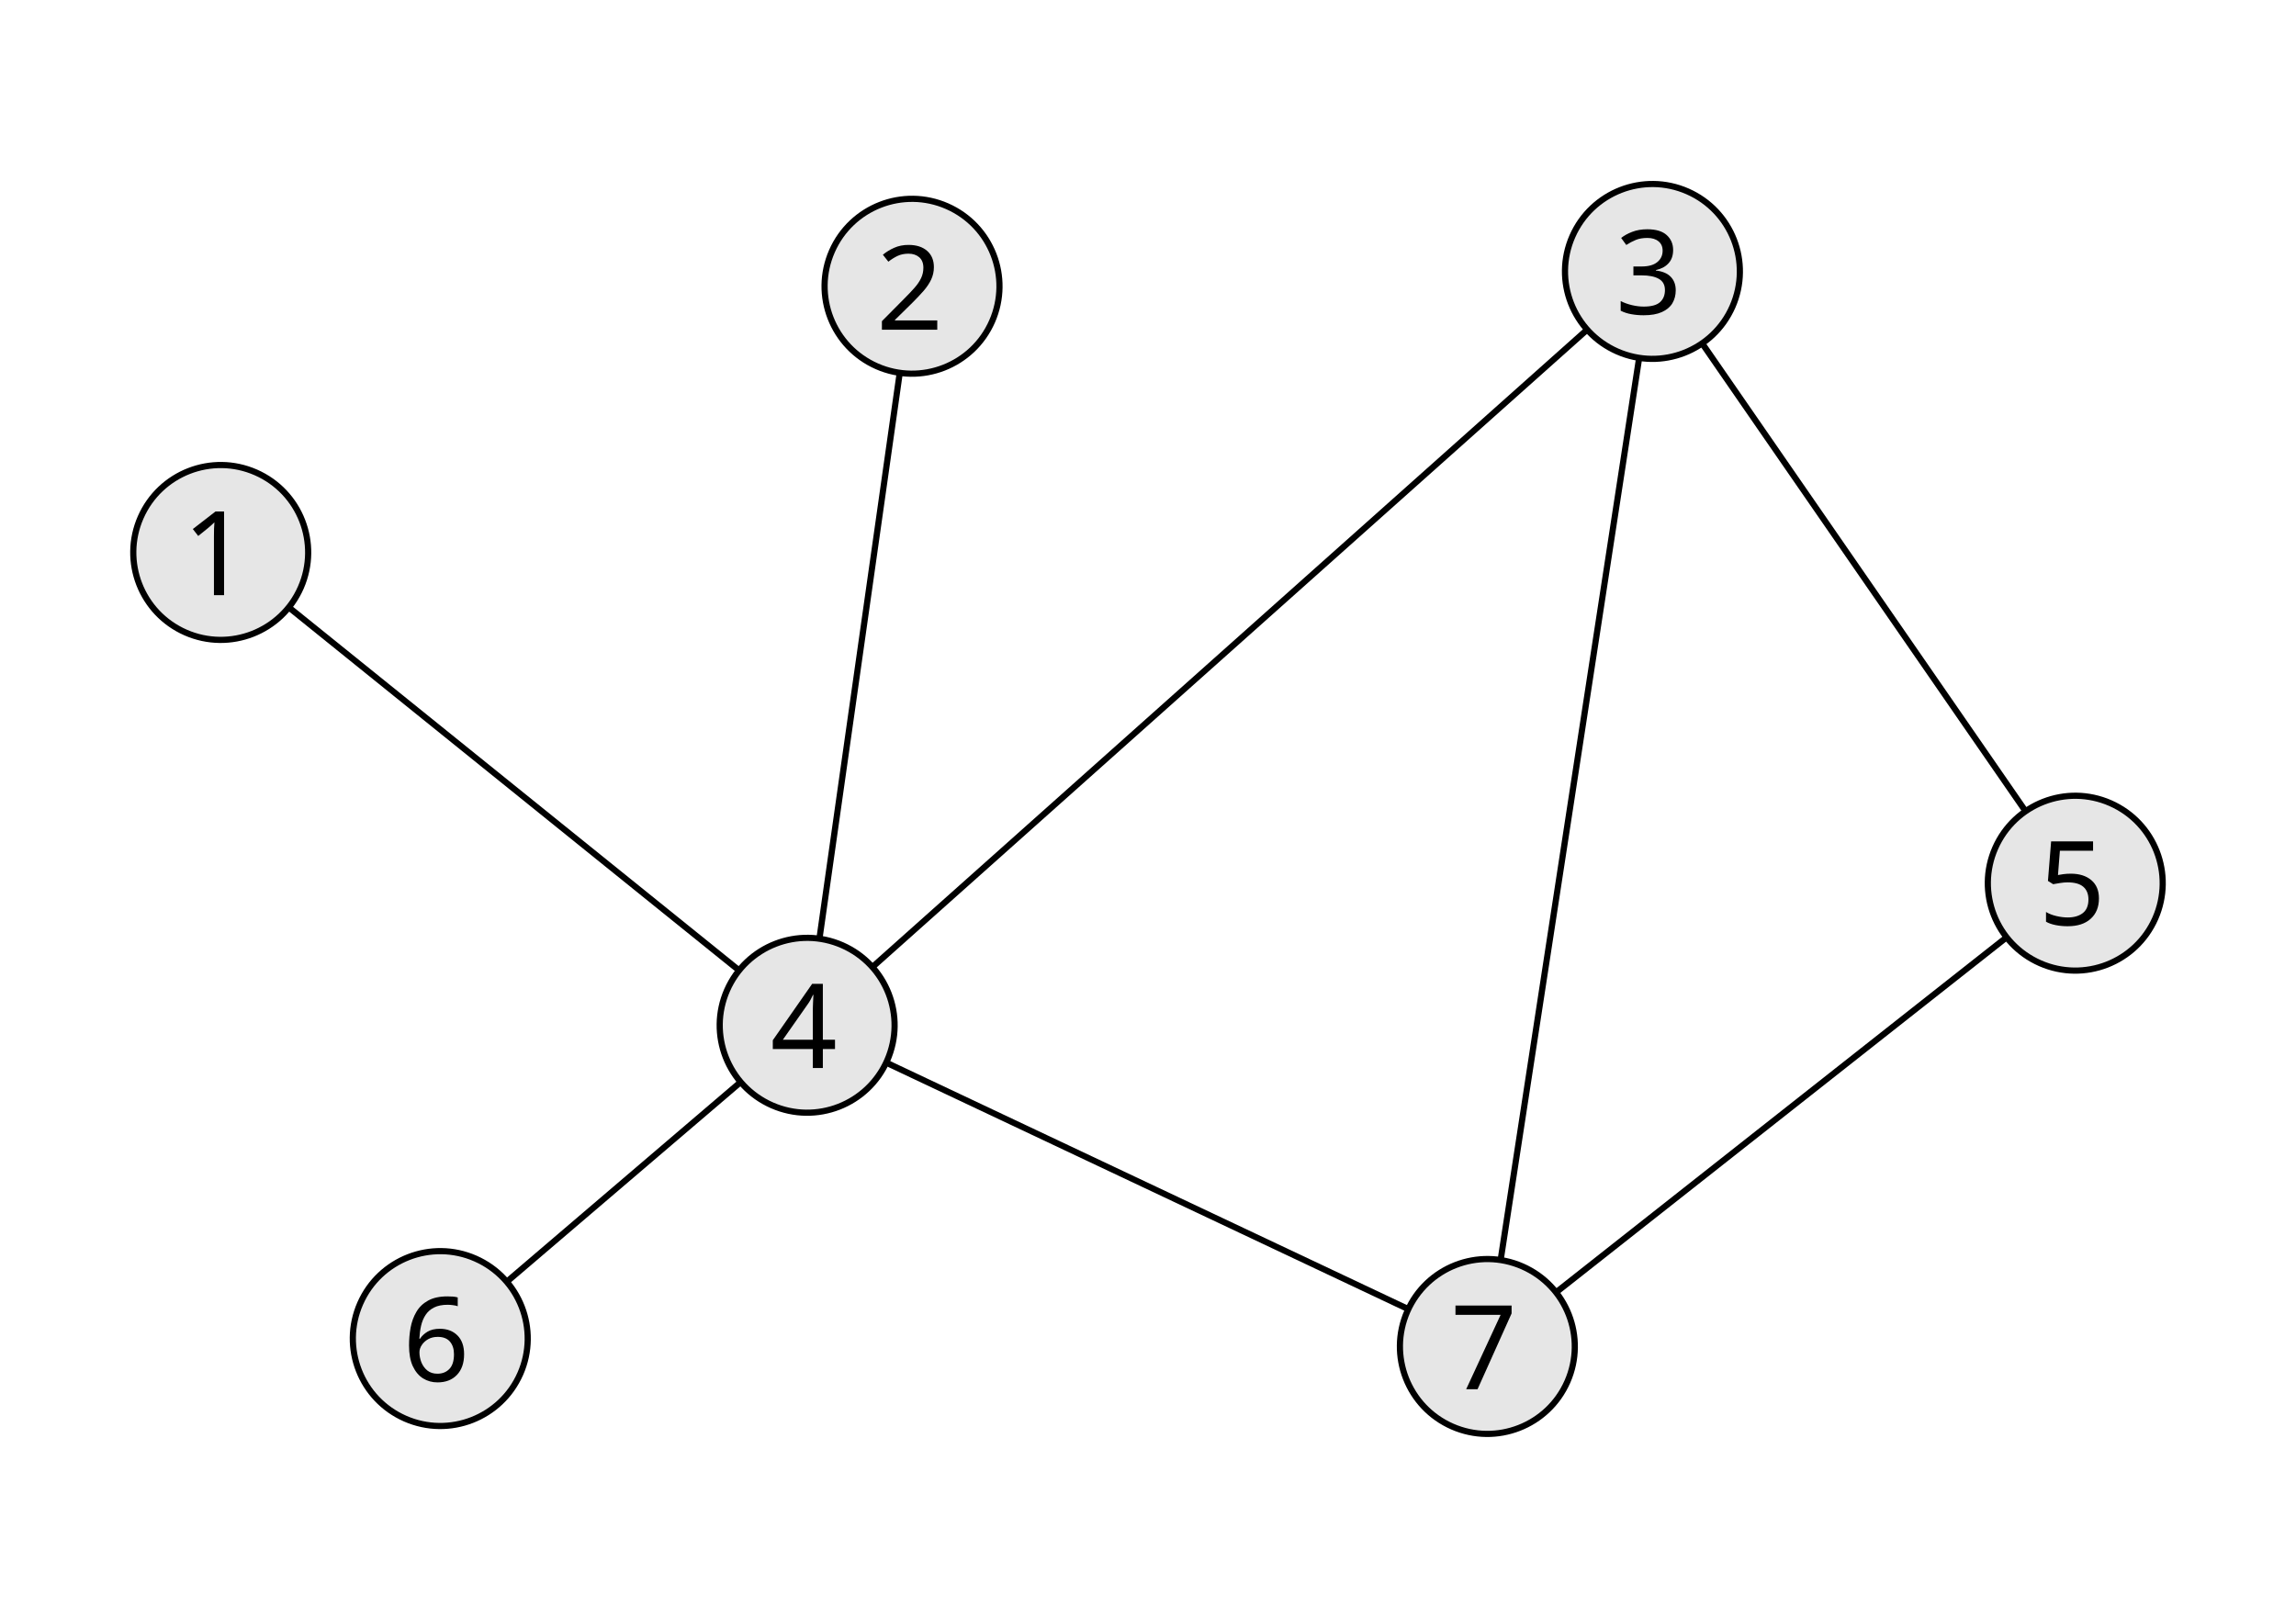
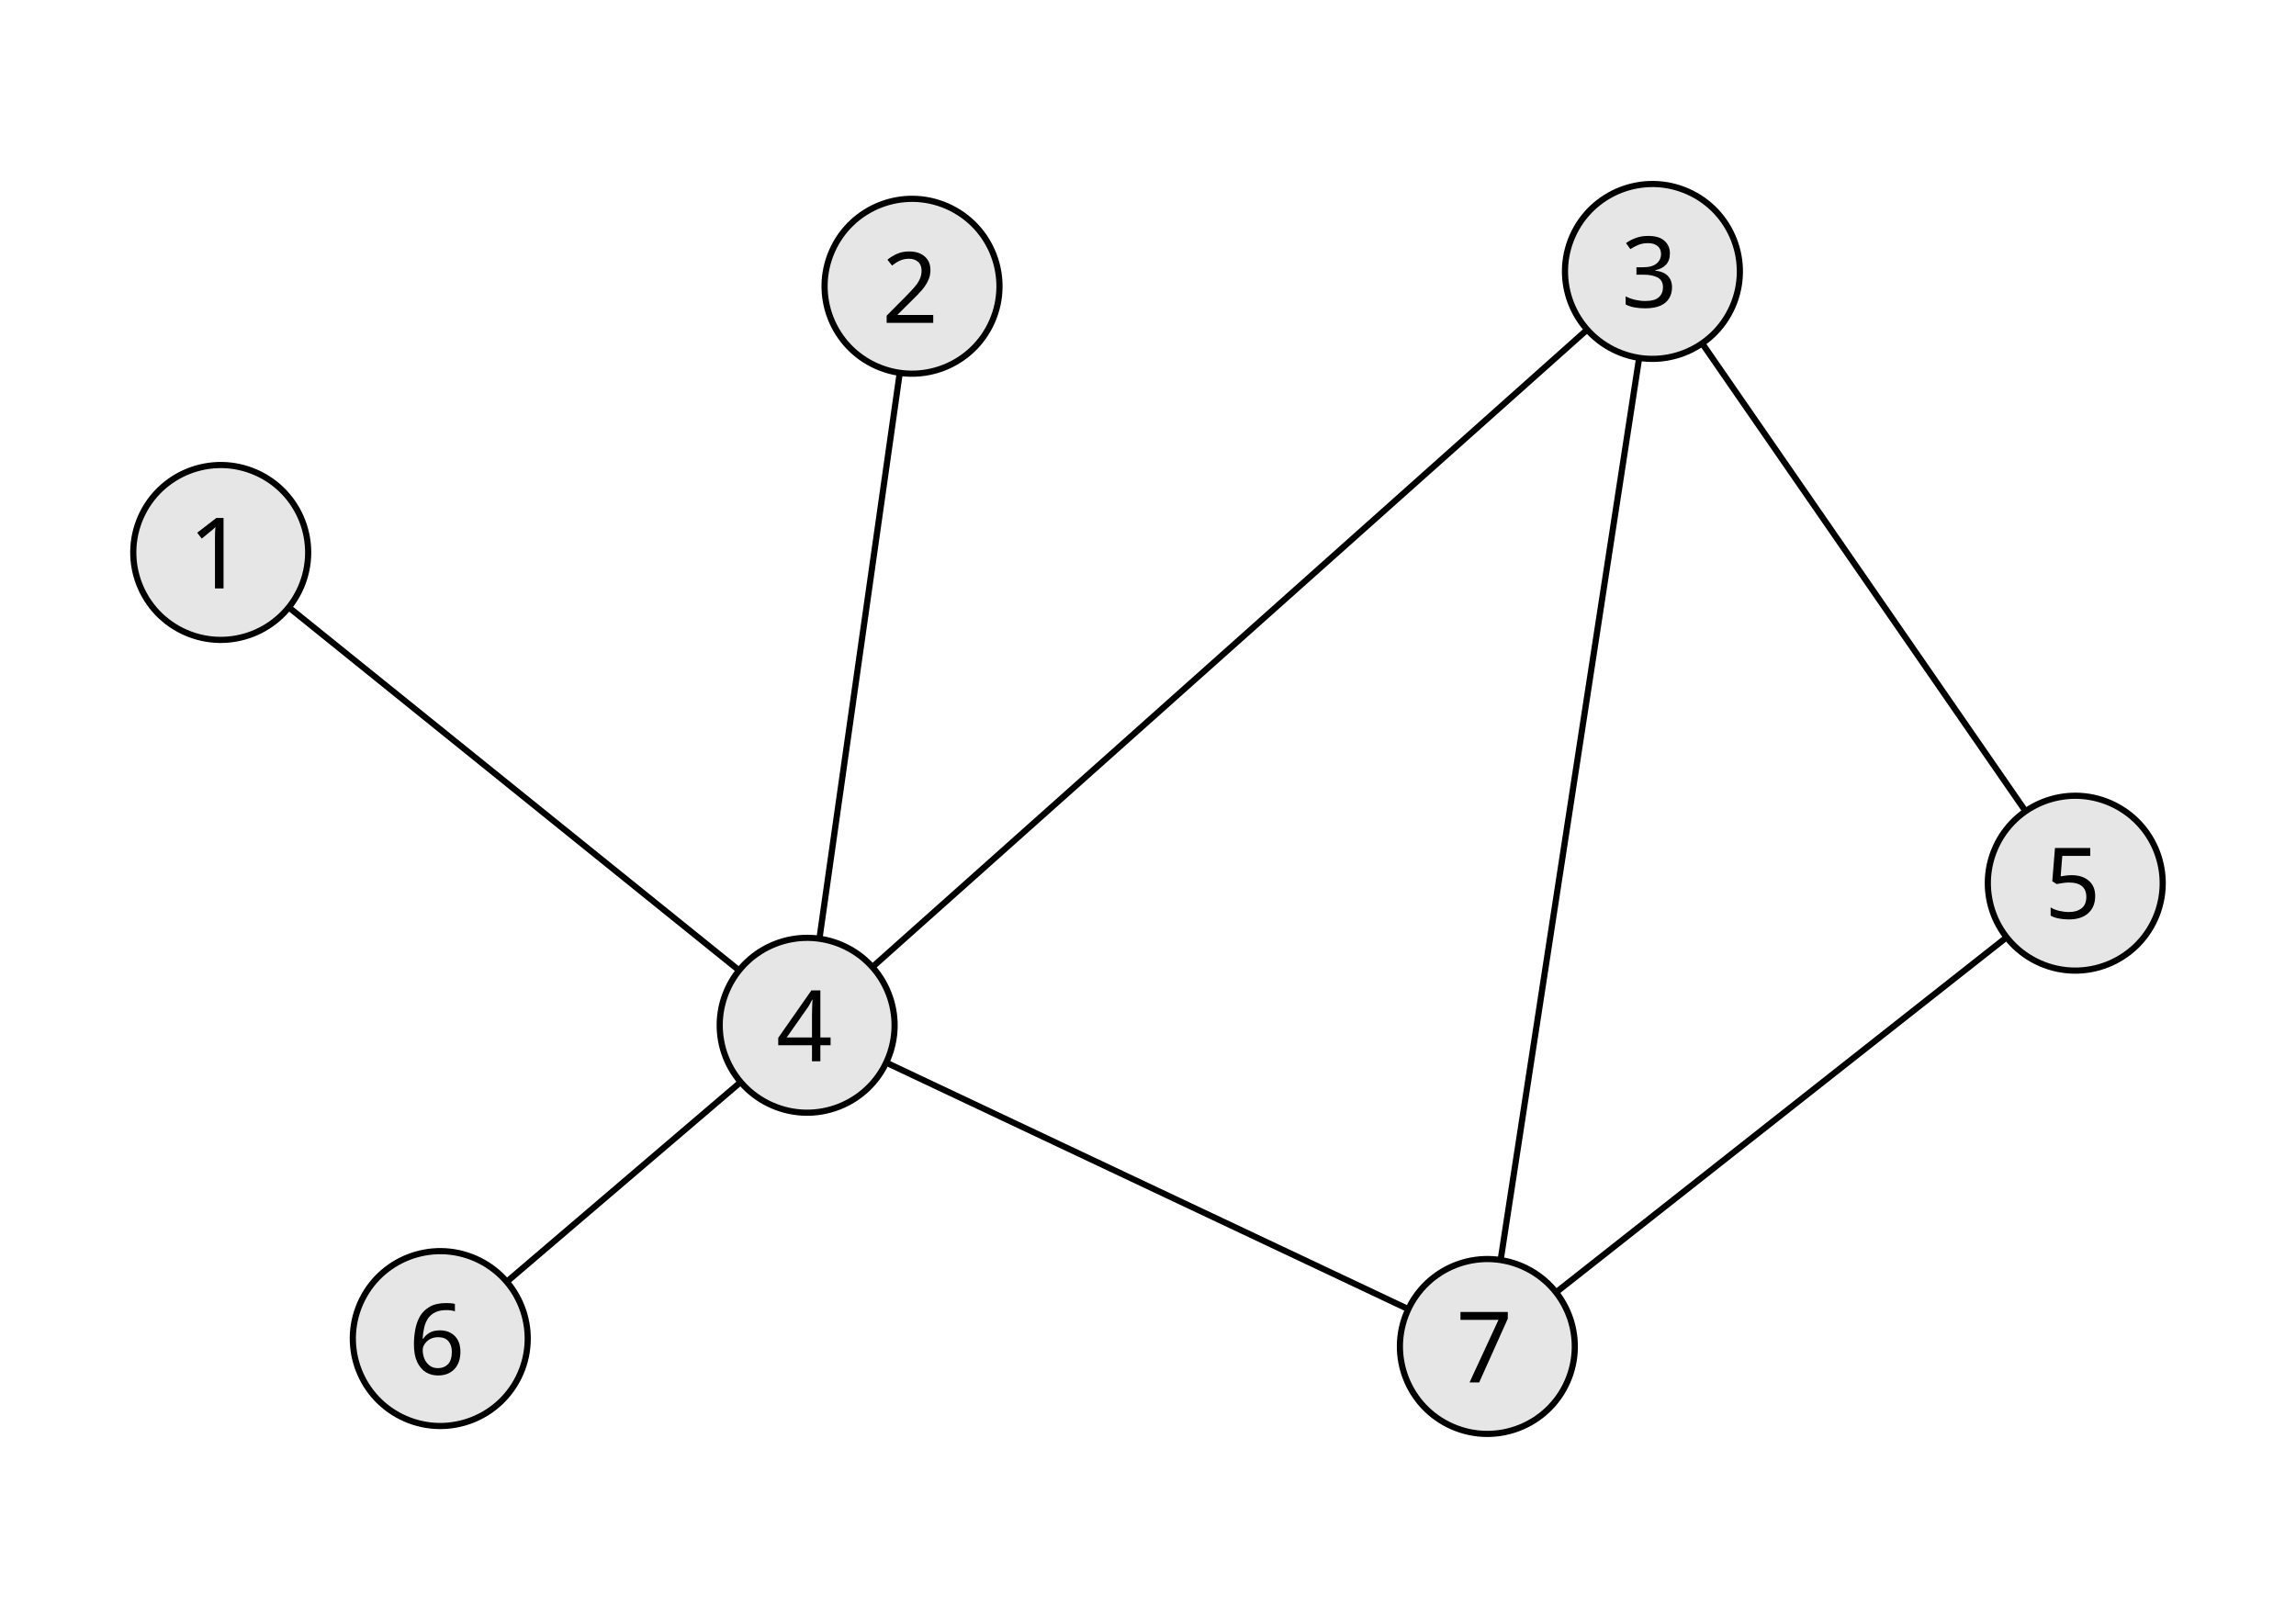
<svg xmlns="http://www.w3.org/2000/svg" width="372.047" height="262.205" id="svg2" version="1.1">
  <defs id="defs4" />
  <g id="layer1" transform="translate(0,-790.1574)">
-     <path style="fill:#e6e6e6;fill-opacity:1;stroke:#000000" id="path2985" d="m 103.892,84.329 a 14.167,14.167 0 1 1 -28.334,0 14.167,14.167 0 1 1 28.334,0 z" transform="matrix(0.9156957,0.4018723,-0.4018723,0.9156957,82.52079,843.0402)" />
-     <path transform="matrix(0.9156957,0.4018723,-0.4018723,0.9156957,-12.50413,766.4134)" style="fill:#e6e6e6;fill-opacity:1;stroke:#000000" id="path2985-3" d="m 103.892,84.329 a 14.167,14.167 0 1 1 -28.334,0 14.167,14.167 0 1 1 28.334,0 z" />
-     <path transform="matrix(0.9156957,0.4018723,-0.4018723,0.9156957,288.0084,820.0112)" style="fill:#e6e6e6;fill-opacity:1;stroke:#000000" id="path2985-6" d="m 103.892,84.329 a 14.167,14.167 0 1 1 -28.334,0 14.167,14.167 0 1 1 28.334,0 z" />
-     <path transform="matrix(0.9156957,0.4018723,-0.4018723,0.9156957,219.4911,720.8702)" style="fill:#e6e6e6;fill-opacity:1;stroke:#000000" id="path2985-2" d="m 103.892,84.329 a 14.167,14.167 0 1 1 -28.334,0 14.167,14.167 0 1 1 28.334,0 z" />
-     <path transform="matrix(0.9156957,0.4018723,-0.4018723,0.9156957,192.7434,895.0945)" style="fill:#e6e6e6;fill-opacity:1;stroke:#000000" id="path2985-4" d="m 103.892,84.329 a 14.167,14.167 0 1 1 -28.334,0 14.167,14.167 0 1 1 28.334,0 z" />
-     <path transform="matrix(0.9156957,0.4018723,-0.4018723,0.9156957,99.51495,723.2721)" style="fill:#e6e6e6;fill-opacity:1;stroke:#000000" id="path2985-8" d="m 103.892,84.329 a 14.167,14.167 0 1 1 -28.334,0 14.167,14.167 0 1 1 28.334,0 z" />
+     <path style="fill:#e6e6e6;fill-opacity:1;stroke:#000000" id="path2985" d="m 103.892,84.329 c 0,7.824 -6.343,14.167 -14.167,14.167 -7.824,0 -14.167,-6.343 -14.167,-14.167 0,-7.824 6.343,-14.167 14.167,-14.167 7.824,0 14.167,6.343 14.167,14.167 z" transform="matrix(0.9156957,0.4018723,-0.4018723,0.9156957,82.52079,843.0402)" />
+     <path transform="matrix(0.9156957,0.4018723,-0.4018723,0.9156957,-12.50413,766.4134)" style="fill:#e6e6e6;fill-opacity:1;stroke:#000000" id="path2985-3" d="m 103.892,84.329 c 0,7.824 -6.343,14.167 -14.167,14.167 -7.824,0 -14.167,-6.343 -14.167,-14.167 0,-7.824 6.343,-14.167 14.167,-14.167 7.824,0 14.167,6.343 14.167,14.167 z" />
+     <path transform="matrix(0.9156957,0.4018723,-0.4018723,0.9156957,288.0084,820.0112)" style="fill:#e6e6e6;fill-opacity:1;stroke:#000000" id="path2985-6" d="m 103.892,84.329 c 0,7.824 -6.343,14.167 -14.167,14.167 -7.824,0 -14.167,-6.343 -14.167,-14.167 0,-7.824 6.343,-14.167 14.167,-14.167 7.824,0 14.167,6.343 14.167,14.167 z" />
+     <path transform="matrix(0.9156957,0.4018723,-0.4018723,0.9156957,219.4911,720.8702)" style="fill:#e6e6e6;fill-opacity:1;stroke:#000000" id="path2985-2" d="m 103.892,84.329 c 0,7.824 -6.343,14.167 -14.167,14.167 -7.824,0 -14.167,-6.343 -14.167,-14.167 0,-7.824 6.343,-14.167 14.167,-14.167 7.824,0 14.167,6.343 14.167,14.167 z" />
+     <path transform="matrix(0.9156957,0.4018723,-0.4018723,0.9156957,192.7434,895.0945)" style="fill:#e6e6e6;fill-opacity:1;stroke:#000000" id="path2985-4" d="m 103.892,84.329 c 0,7.824 -6.343,14.167 -14.167,14.167 -7.824,0 -14.167,-6.343 -14.167,-14.167 0,-7.824 6.343,-14.167 14.167,-14.167 7.824,0 14.167,6.343 14.167,14.167 z" />
+     <path transform="matrix(0.9156957,0.4018723,-0.4018723,0.9156957,99.51495,723.2721)" style="fill:#e6e6e6;fill-opacity:1;stroke:#000000" id="path2985-8" d="m 103.892,84.329 c 0,7.824 -6.343,14.167 -14.167,14.167 -7.824,0 -14.167,-6.343 -14.167,-14.167 0,-7.824 6.343,-14.167 14.167,-14.167 7.824,0 14.167,6.343 14.167,14.167 z" />
    <path style="fill:none;stroke:#000000;stroke-width:1px;stroke-linecap:butt;stroke-linejoin:miter;stroke-opacity:1" d="m 325.151,942.06 -73.007,57.541" id="path3035" />
    <path style="fill:none;stroke:#000000;stroke-width:1px;stroke-linecap:butt;stroke-linejoin:miter;stroke-opacity:1" d="M 228.204,1002.322 143.603,962.368" id="path3037" />
    <path style="fill:none;stroke:#000000;stroke-width:1px;stroke-linecap:butt;stroke-linejoin:miter;stroke-opacity:1" d="m 132.783,942.287 13.013,-91.708" id="path3039" />
    <path style="fill:none;stroke:#000000;stroke-width:1px;stroke-linecap:butt;stroke-linejoin:miter;stroke-opacity:1" d="M 46.798,888.586 119.761,947.422" id="path3043" />
    <path style="fill:none;stroke:#000000;stroke-width:1px;stroke-linecap:butt;stroke-linejoin:miter;stroke-opacity:1" d="M 243.165,994.365 265.612,848.154" id="path3045" />
    <path style="fill:none;stroke:#000000;stroke-width:1px;stroke-linecap:butt;stroke-linejoin:miter;stroke-opacity:1" d="M 141.367,946.885 257.187,843.58" id="path3047" />
-     <path transform="matrix(0.9156957,0.4018723,-0.4018723,0.9156957,23.07169,893.8133)" style="fill:#e6e6e6;fill-opacity:1;stroke:#000000" id="path2985-3-0" d="m 103.892,84.329 a 14.167,14.167 0 1 1 -28.334,0 14.167,14.167 0 1 1 28.334,0 z" />
+     <path transform="matrix(0.9156957,0.4018723,-0.4018723,0.9156957,23.07169,893.8133)" style="fill:#e6e6e6;fill-opacity:1;stroke:#000000" id="path2985-3-0" d="m 103.892,84.329 c 0,7.824 -6.343,14.167 -14.167,14.167 -7.824,0 -14.167,-6.343 -14.167,-14.167 0,-7.824 6.343,-14.167 14.167,-14.167 7.824,0 14.167,6.343 14.167,14.167 z" />
    <path style="fill:none;stroke:#000000;stroke-width:1px;stroke-linecap:butt;stroke-linejoin:miter;stroke-opacity:1" d="m 82.118,997.888 37.898,-32.368" id="path3067" />
    <path style="fill:none;stroke:#000000;stroke-width:1px;stroke-linecap:butt;stroke-linejoin:miter;stroke-opacity:1" d="m 275.818,845.804 52.406,75.828" id="path3069" />
-     <text xml:space="preserve" style="font-size:18.994px;font-style:normal;font-weight:normal;line-height:125%;letter-spacing:0px;word-spacing:0px;fill:#000000;fill-opacity:1;stroke:none;font-family:Sans" x="29.558" y="886.614" id="text3103">
-       <tspan id="tspan3105" x="29.558" y="886.614">1</tspan>
+     <text xml:space="preserve" style="font-size:16px;font-style:normal;font-weight:normal;line-height:125%;letter-spacing:0px;word-spacing:0px;fill:#000000;fill-opacity:1;stroke:none;font-family:Sans" x="30.537" y="885.523" id="text3103">
+       <tspan id="tspan3105" x="30.537" y="885.523">1</tspan>
    </text>
-     <text xml:space="preserve" style="font-size:18.994px;font-style:normal;font-weight:normal;line-height:125%;letter-spacing:0px;word-spacing:0px;fill:#000000;fill-opacity:1;stroke:none;font-family:Sans" x="141.999" y="843.598" id="text3107">
-       <tspan id="tspan3109" x="141.999" y="843.598">2</tspan>
+     <text xml:space="preserve" style="font-size:16px;font-style:normal;font-weight:normal;line-height:125%;letter-spacing:0px;word-spacing:0px;fill:#000000;fill-opacity:1;stroke:none;font-family:Sans" x="142.911" y="842.487" id="text3107">
+       <tspan id="tspan3109" x="142.911" y="842.487">2</tspan>
    </text>
-     <text xml:space="preserve" style="font-size:18.994px;font-style:normal;font-weight:normal;line-height:125%;letter-spacing:0px;word-spacing:0px;fill:#000000;fill-opacity:1;stroke:none;font-family:Sans" x="261.757" y="841.062" id="text3111">
-       <tspan id="tspan3113" x="261.757" y="841.062">3</tspan>
+     <text xml:space="preserve" style="font-size:16px;font-style:normal;font-weight:normal;line-height:125%;letter-spacing:0px;word-spacing:0px;fill:#000000;fill-opacity:1;stroke:none;font-family:Sans" x="262.704" y="839.972" id="text3111">
+       <tspan id="tspan3113" x="262.704" y="839.972">3</tspan>
    </text>
-     <text xml:space="preserve" style="font-size:18.994px;font-style:normal;font-weight:normal;line-height:125%;letter-spacing:0px;word-spacing:0px;fill:#000000;fill-opacity:1;stroke:none;font-family:Sans" x="124.82" y="963.241" id="text3115">
-       <tspan id="tspan3117" x="124.82" y="963.241">4</tspan>
+     <text xml:space="preserve" style="font-size:16px;font-style:normal;font-weight:normal;line-height:125%;letter-spacing:0px;word-spacing:0px;fill:#000000;fill-opacity:1;stroke:none;font-family:Sans" x="125.761" y="962.15" id="text3115">
+       <tspan id="tspan3117" x="125.761" y="962.15">4</tspan>
    </text>
-     <text xml:space="preserve" style="font-size:18.994px;font-style:normal;font-weight:normal;line-height:125%;letter-spacing:0px;word-spacing:0px;fill:#000000;fill-opacity:1;stroke:none;font-family:Sans" x="330.335" y="940.077" id="text3119">
-       <tspan id="tspan3121" x="330.335" y="940.077">5</tspan>
+     <text xml:space="preserve" style="font-size:16px;font-style:normal;font-weight:normal;line-height:125%;letter-spacing:0px;word-spacing:0px;fill:#000000;fill-opacity:1;stroke:none;font-family:Sans" x="331.272" y="939.007" id="text3119">
+       <tspan id="tspan3121" x="331.272" y="939.007">5</tspan>
    </text>
-     <text xml:space="preserve" style="font-size:18.994px;font-style:normal;font-weight:normal;line-height:125%;letter-spacing:0px;word-spacing:0px;fill:#000000;fill-opacity:1;stroke:none;font-family:Sans" x="65.236" y="1014.005" id="text3123">
-       <tspan id="tspan3125" x="65.236" y="1014.005">6</tspan>
+     <text xml:space="preserve" style="font-size:16px;font-style:normal;font-weight:normal;line-height:125%;letter-spacing:0px;word-spacing:0px;fill:#000000;fill-opacity:1;stroke:none;font-family:Sans" x="66.199" y="1012.915" id="text3123">
+       <tspan id="tspan3125" x="66.199" y="1012.915">6</tspan>
    </text>
-     <text xml:space="preserve" style="font-size:18.994px;font-style:normal;font-weight:normal;line-height:125%;letter-spacing:0px;word-spacing:0px;fill:#000000;fill-opacity:1;stroke:none;font-family:Sans" x="235.005" y="1015.295" id="text3127">
-       <tspan id="tspan3129" x="235.005" y="1015.295">7</tspan>
+     <text xml:space="preserve" style="font-size:16px;font-style:normal;font-weight:normal;line-height:125%;letter-spacing:0px;word-spacing:0px;fill:#000000;fill-opacity:1;stroke:none;font-family:Sans" x="235.952" y="1014.204" id="text3127">
+       <tspan id="tspan3129" x="235.952" y="1014.204">7</tspan>
    </text>
  </g>
</svg>
